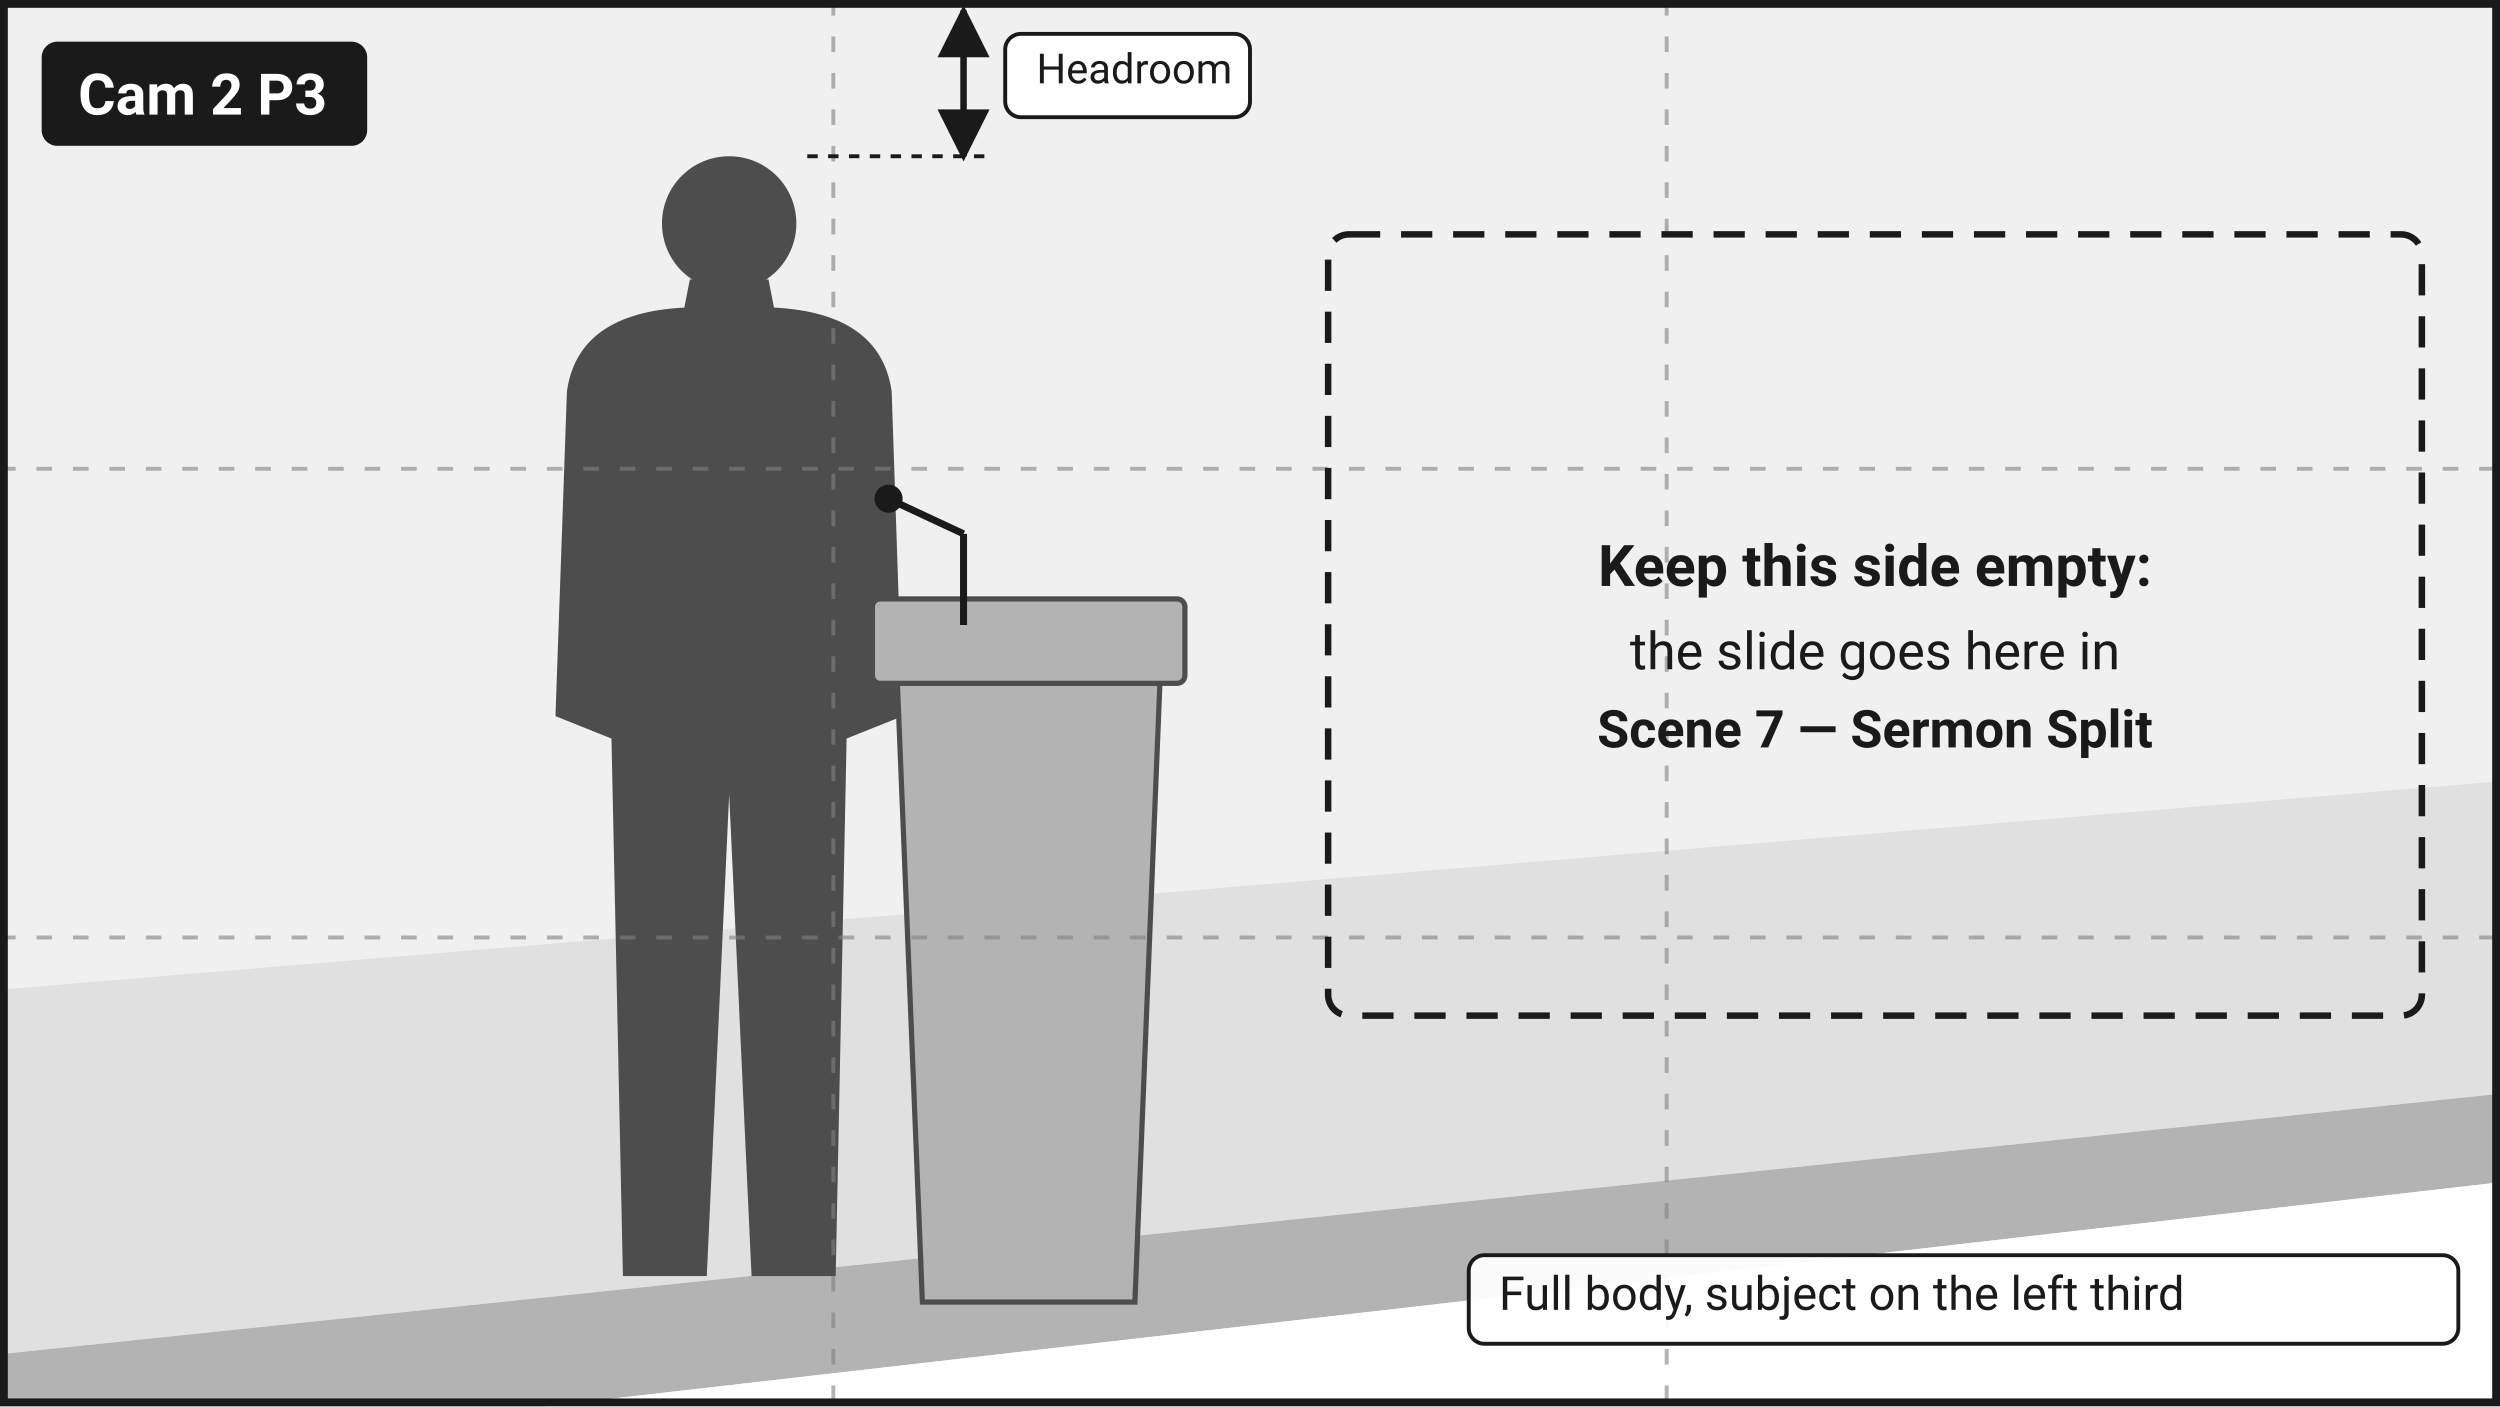
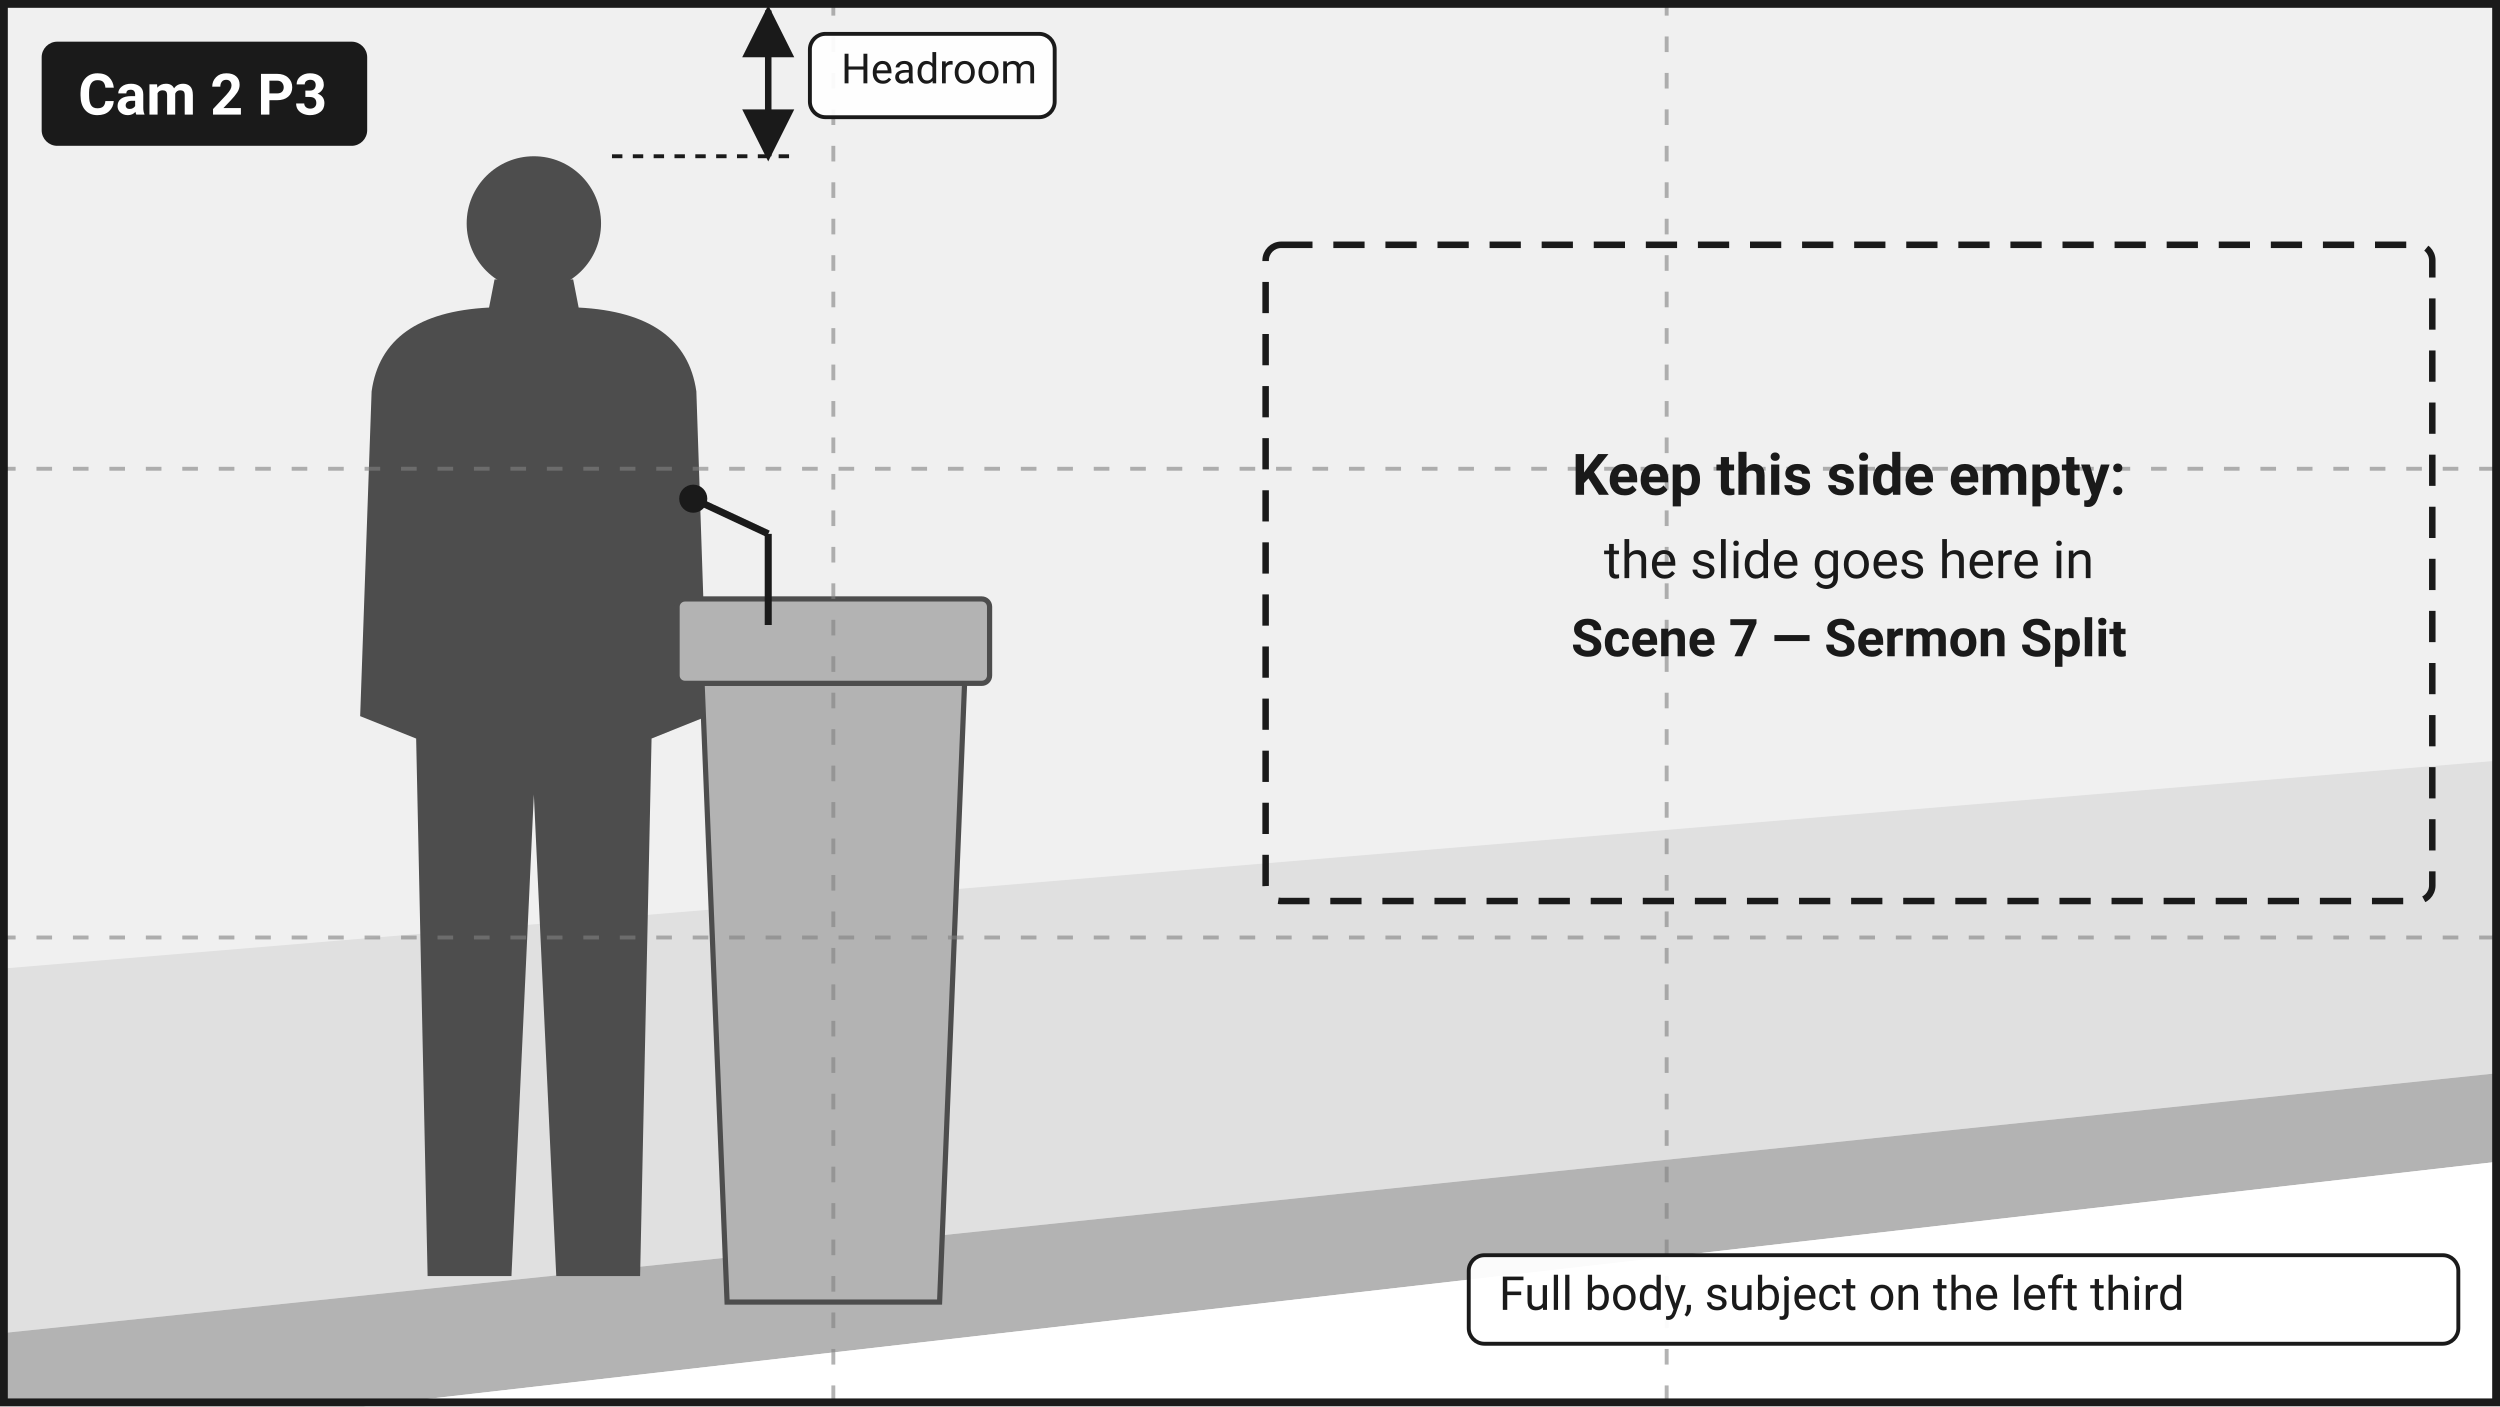
<svg xmlns="http://www.w3.org/2000/svg" viewBox="0 0 960 540" width="960" height="540" role="img" aria-labelledby="t d" font-family="'Segoe UI', Roboto, Helvetica, Arial, sans-serif">
  <defs>
    <marker id="arrow" viewBox="0 0 10 10" refX="9" refY="5" markerWidth="8" markerHeight="8" orient="auto-start-reverse">
      <path d="M0,0 L10,5 L0,10 z" fill="#1a1a1a" />
    </marker>
    <marker id="arrow-mid" viewBox="0 0 10 10" refX="9" refY="5" markerWidth="8" markerHeight="8" orient="auto-start-reverse">
      <path d="M0,0 L10,5 L0,10 z" fill="#808080" />
    </marker>
    <filter id="blur" x="-10%" y="-10%" width="120%" height="120%">
      <feGaussianBlur stdDeviation="12" />
    </filter>
    <clipPath id="frame">
      <rect width="960" height="540" />
    </clipPath>
  </defs>
  <rect width="960" height="540" fill="#ffffff" />
  <g clip-path="url(#frame)">
    <rect width="960" height="540" fill="#f0f0f0" />
-     <path d="M0,380 L960,300 L960,420 L0,520 Z" fill="#e0e0e0" />
-     <path d="M0,520 L960,420 L960,454 L0,564 Z" fill="#b3b3b3" />
-     <path d="M0,564 L960,454 L960,540 L0,540 Z" fill="#ffffff" />
-     <circle cx="280.0" cy="85.8" r="25.8" fill="#4d4d4d" />
-     <path d="M264.9,107.3 L295.1,107.3 L297.2,118.1 Q338.1,120.2 342.4,150.3 L346.6,275.0 L325.1,283.6 L320.9,490.0 L288.6,490.0 L280.0,305.1 L271.4,490.0 L239.2,490.0 L234.8,283.6 L213.3,275.0 L217.7,150.3 Q221.9,120.2 262.8,118.1 Z" fill="#4d4d4d" />
-     <path d="M344.6,262.4 L445.4,262.4 L435.8,500.0 L354.2,500.0 Z" fill="#b3b3b3" stroke="#4d4d4d" stroke-width="2" />
-     <rect x="335.0" y="230.0" width="120.0" height="32.4" rx="3" fill="#b3b3b3" stroke="#4d4d4d" stroke-width="2" />
-     <line x1="370" y1="205" x2="370" y2="240" stroke="#1a1a1a" stroke-width="2.7" />
-     <line x1="370" y1="205" x2="343.0" y2="192.4" stroke="#1a1a1a" stroke-width="2.7" />
-     <circle cx="341.2" cy="191.5" r="5.4" fill="#1a1a1a" />
+     <path d="M0,372 L960,292 L960,412 L0,512 Z" fill="#e0e0e0" />
+     <path d="M0,512 L960,412 L960,446 L0,556 Z" fill="#b3b3b3" />
+     <path d="M0,556 L960,446 L960,540 L0,540 Z" fill="#ffffff" />
+     <circle cx="205.0" cy="85.8" r="25.8" fill="#4d4d4d" />
+     <path d="M189.9,107.3 L220.1,107.3 L222.2,118.1 Q263.1,120.2 267.4,150.3 L271.6,275.0 L250.2,283.6 L245.8,490.0 L213.6,490.0 L205.0,305.1 L196.4,490.0 L164.2,490.0 L159.8,283.6 L138.3,275.0 L142.7,150.3 Q146.9,120.2 187.8,118.1 Z" fill="#4d4d4d" />
+     <path d="M269.6,262.4 L370.4,262.4 L360.8,500.0 L279.2,500.0 Z" fill="#b3b3b3" stroke="#4d4d4d" stroke-width="2" />
+     <rect x="260.0" y="230.0" width="120.0" height="32.4" rx="3" fill="#b3b3b3" stroke="#4d4d4d" stroke-width="2" />
+     <line x1="295" y1="205" x2="295" y2="240" stroke="#1a1a1a" stroke-width="2.7" />
+     <line x1="295" y1="205" x2="268.0" y2="192.4" stroke="#1a1a1a" stroke-width="2.7" />
+     <circle cx="266.2" cy="191.5" r="5.4" fill="#1a1a1a" />
    <line x1="320" y1="0" x2="320" y2="540" stroke="#808080" stroke-width="1.5" stroke-dasharray="6 8" opacity="0.6" />
    <line x1="640" y1="0" x2="640" y2="540" stroke="#808080" stroke-width="1.5" stroke-dasharray="6 8" opacity="0.6" />
    <line x1="0" y1="180" x2="960" y2="180" stroke="#808080" stroke-width="1.5" stroke-dasharray="6 8" opacity="0.6" />
    <line x1="0" y1="360" x2="960" y2="360" stroke="#808080" stroke-width="1.5" stroke-dasharray="6 8" opacity="0.6" />
-     <line x1="370" y1="4" x2="370" y2="60" stroke="#1a1a1a" stroke-width="2.5" marker-start="url(#arrow)" marker-end="url(#arrow)" />
-     <line x1="310" y1="60" x2="382" y2="60" stroke="#1a1a1a" stroke-width="1.5" stroke-dasharray="4 4" />
-     <rect x="386" y="13.0" width="94" height="32" rx="6" fill="#ffffff" fill-opacity="0.94" stroke="#1a1a1a" stroke-width="1.5" />
-     <text x="398" y="32.0" font-size="16" font-weight="normal" fill="#1a1a1a" text-anchor="start">Headroom</text>
-     <rect x="510" y="90" width="420" height="300" rx="8" fill="none" stroke="#1a1a1a" stroke-width="2.5" stroke-dasharray="12 8" />
-     <text x="720" y="225" font-size="22" font-weight="bold" fill="#1a1a1a" text-anchor="middle">Keep this side empty:</text>
-     <text x="720" y="257" font-size="20" font-weight="normal" fill="#1a1a1a" text-anchor="middle">the slide goes here in</text>
-     <text x="720" y="287" font-size="20" font-weight="bold" fill="#1a1a1a" text-anchor="middle">Scene 7 — Sermon Split</text>
+     <line x1="295" y1="4" x2="295" y2="60" stroke="#1a1a1a" stroke-width="2.5" marker-start="url(#arrow)" marker-end="url(#arrow)" />
+     <line x1="235" y1="60" x2="307" y2="60" stroke="#1a1a1a" stroke-width="1.5" stroke-dasharray="4 4" />
+     <rect x="311" y="13.0" width="94" height="32" rx="6" fill="#ffffff" fill-opacity="0.94" stroke="#1a1a1a" stroke-width="1.5" />
+     <text x="323" y="32.0" font-size="16" font-weight="normal" fill="#1a1a1a" text-anchor="start">Headroom</text>
+     <rect x="486" y="94" width="448" height="252" rx="6" fill="none" stroke="#1a1a1a" stroke-width="2.5" stroke-dasharray="12 8" />
+     <text x="710.0" y="190" font-size="22" font-weight="bold" fill="#1a1a1a" text-anchor="middle">Keep this side empty:</text>
+     <text x="710.0" y="222" font-size="20" font-weight="normal" fill="#1a1a1a" text-anchor="middle">the slide goes here in</text>
+     <text x="710.0" y="252" font-size="20" font-weight="bold" fill="#1a1a1a" text-anchor="middle">Scene 7 — Sermon Split</text>
    <rect x="564" y="482" width="380" height="34" rx="6" fill="#ffffff" fill-opacity="0.94" stroke="#1a1a1a" stroke-width="1.5" />
    <text x="575.6" y="503" font-size="18" font-weight="normal" fill="#1a1a1a" text-anchor="start">Full body, subject on the left third</text>
  </g>
  <rect x="16" y="16" width="125" height="40" rx="6" fill="#1a1a1a" />
  <text x="30" y="44" font-size="22" font-weight="bold" fill="#ffffff" text-anchor="start">Cam 2 P3</text>
  <rect x="1.5" y="1.5" width="957" height="537" fill="none" stroke="#1a1a1a" stroke-width="3" />
</svg>
